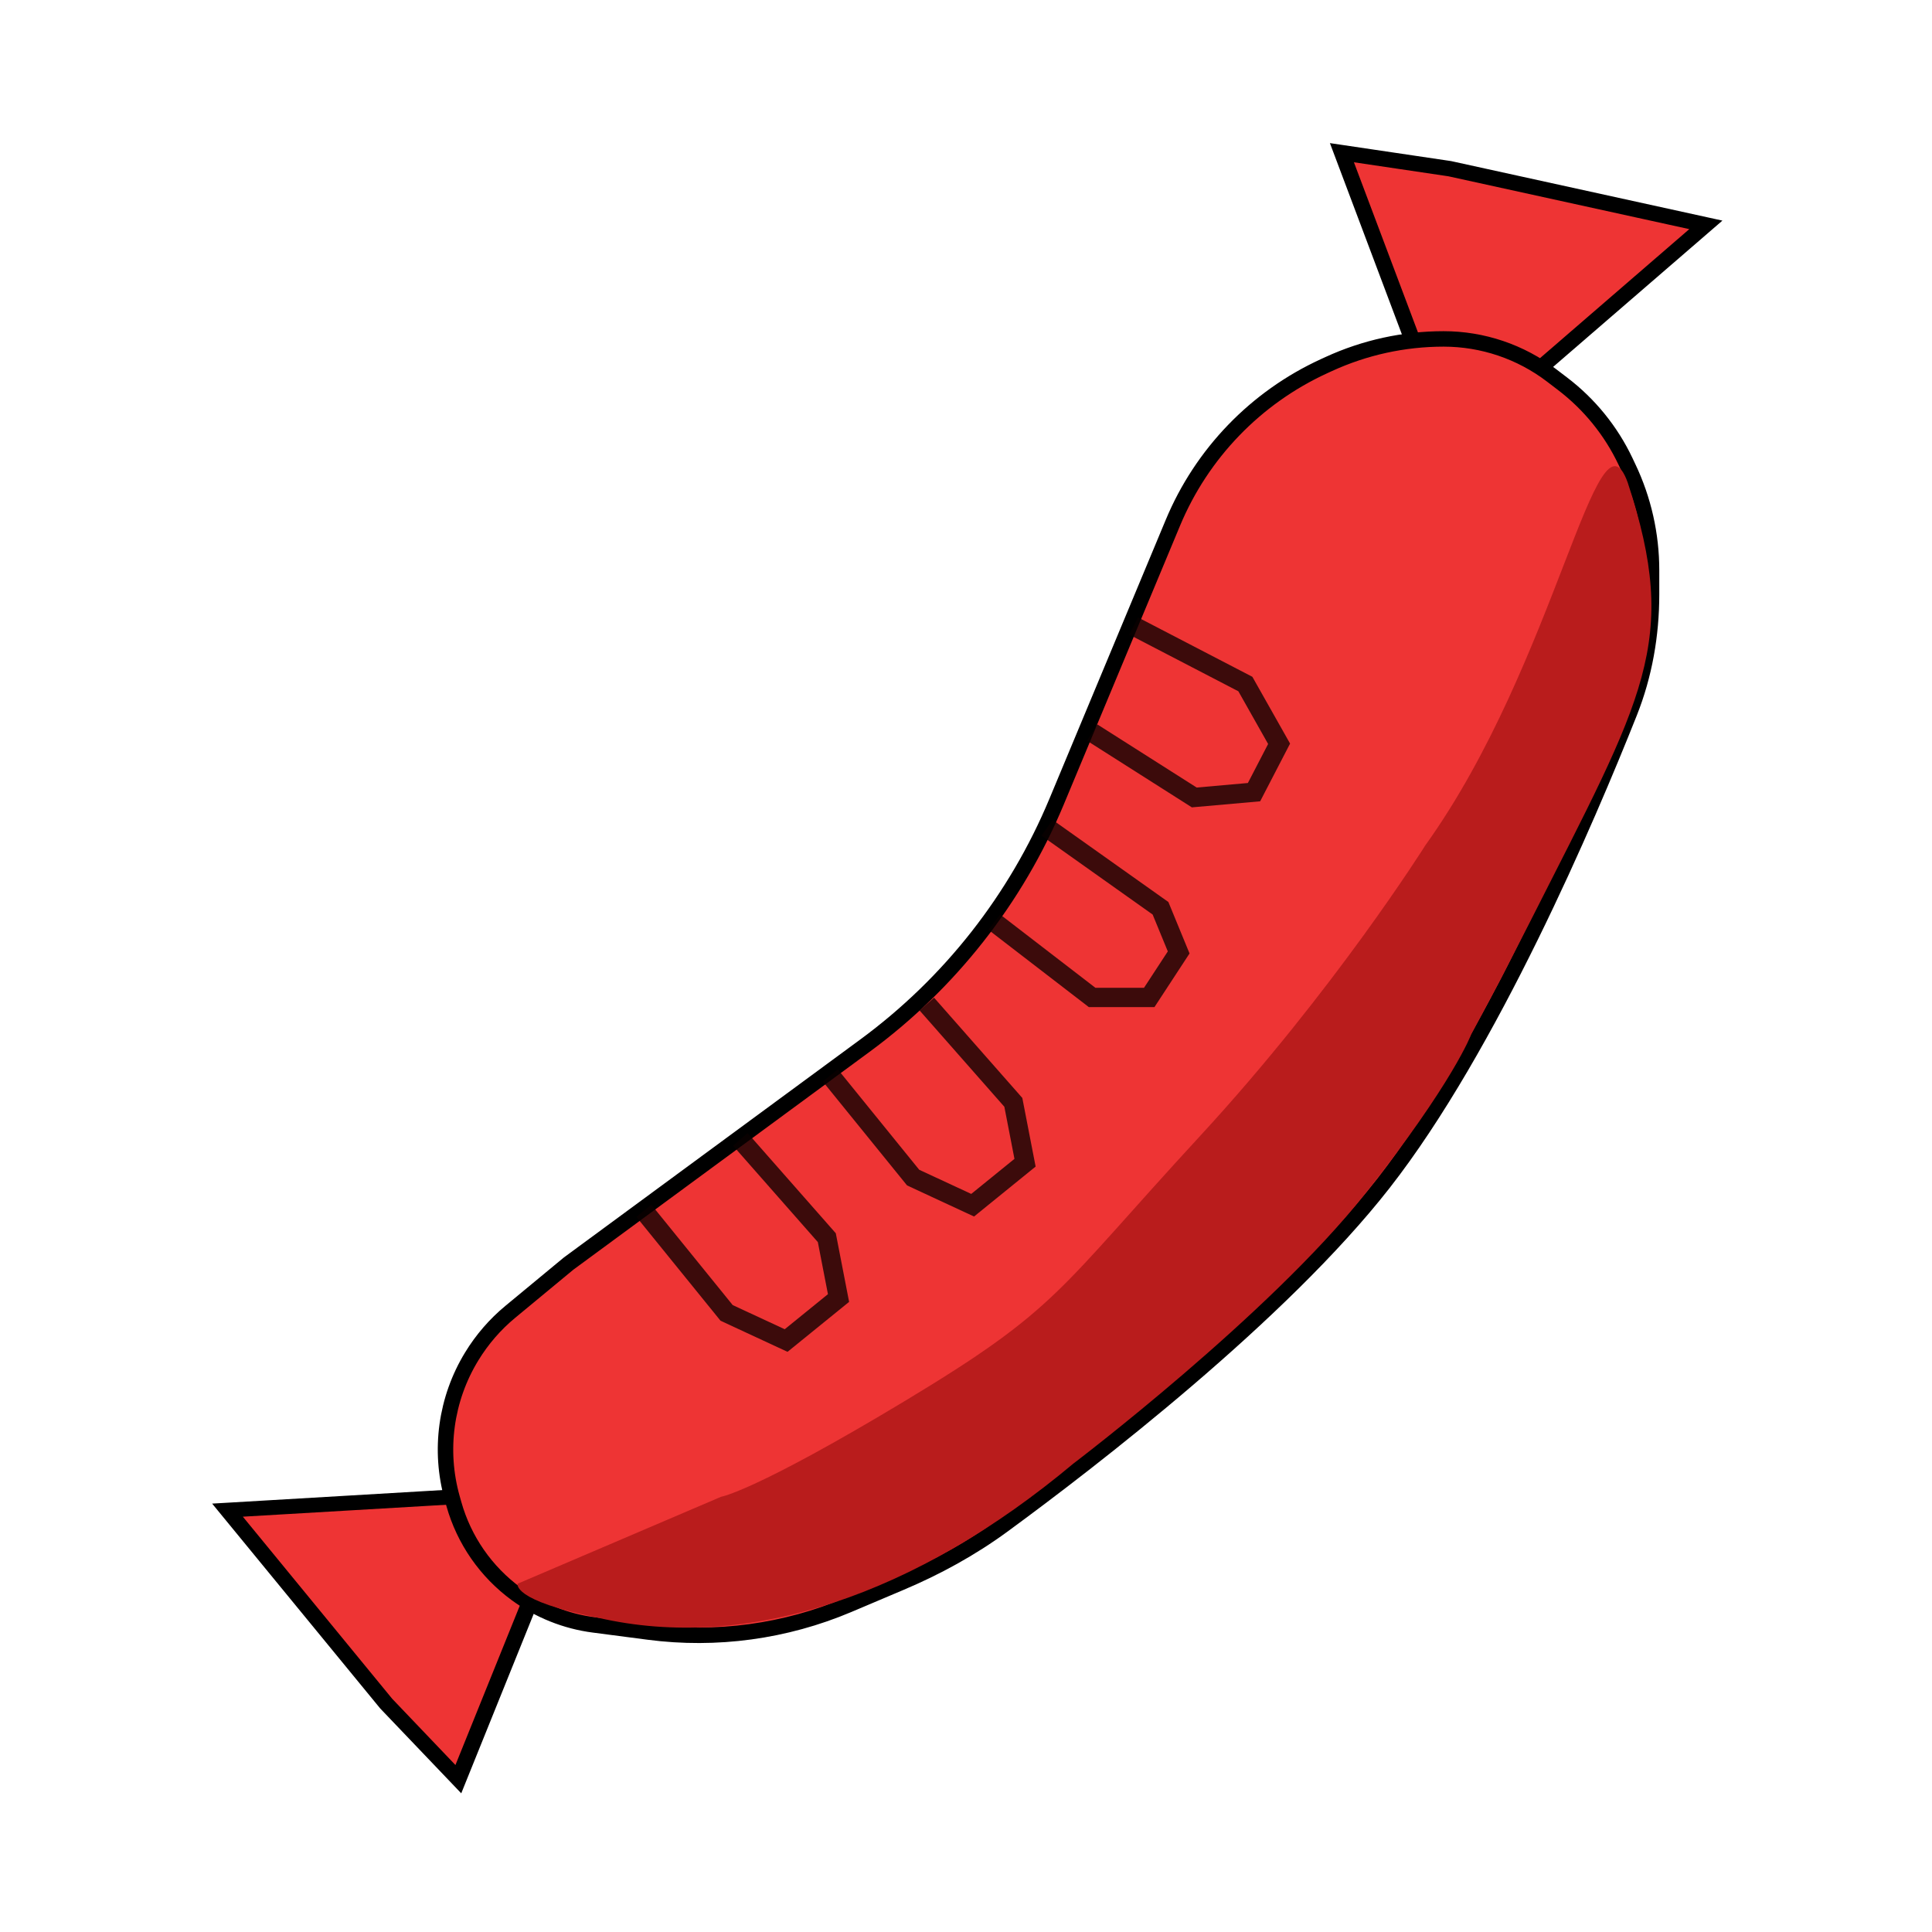
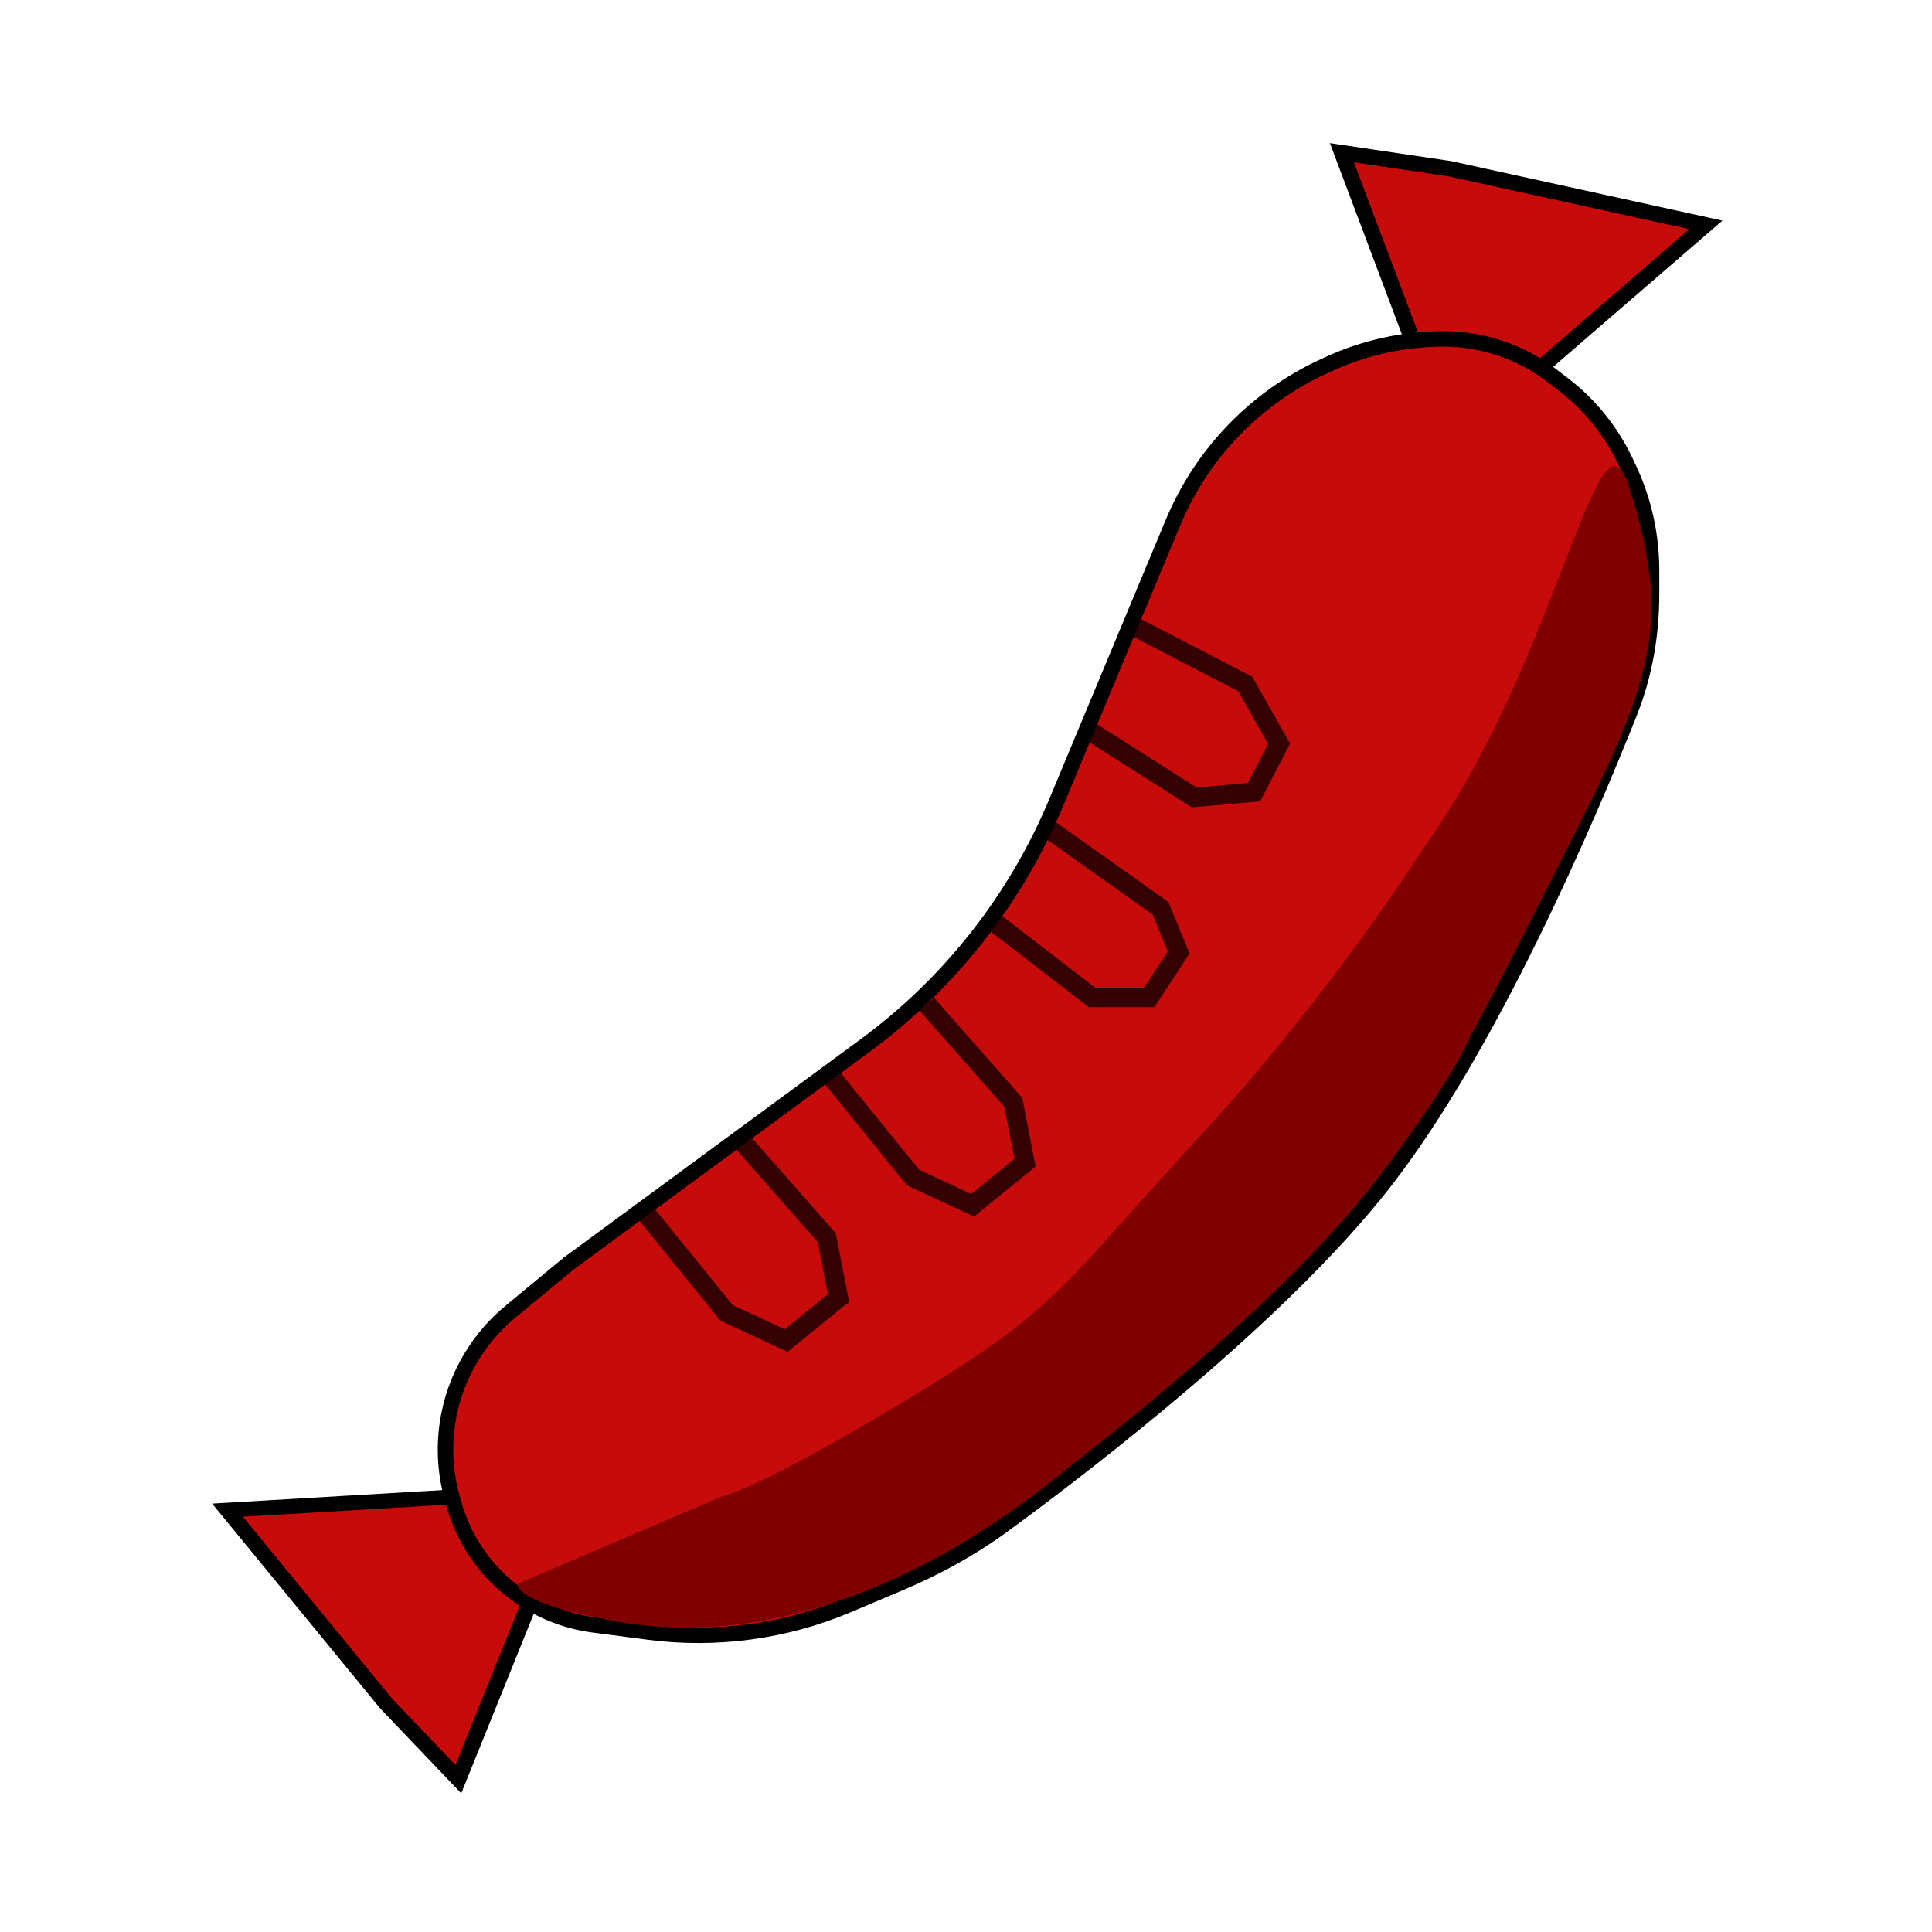
<svg xmlns="http://www.w3.org/2000/svg" width="50" height="50" viewBox="0 0 50 50" fill="none">
-   <path d="M44.148 5.82L37.519 4.365L34.728 3.951L36.718 9.235L39.513 9.824L44.148 5.82Z" fill="#EE3434" />
+   <path d="M44.148 5.82L37.519 4.365L34.728 3.951L36.718 9.235L39.513 9.824L44.148 5.82Z" fill="#C70A0A" />
  <path d="M37.519 4.365L37.569 4.171L37.555 4.169L37.519 4.365ZM44.148 5.82L44.278 5.967L44.576 5.709L44.197 5.626L44.148 5.82ZM39.513 9.824L39.465 10.018L39.565 10.04L39.643 9.972L39.513 9.824ZM36.718 9.235L36.528 9.31L36.565 9.408L36.669 9.43L36.718 9.235ZM34.728 3.951L34.765 3.755L34.418 3.704L34.539 4.025L34.728 3.951ZM37.519 4.365L37.469 4.559L44.098 6.013L44.148 5.82L44.197 5.626L37.569 4.172L37.519 4.365ZM44.148 5.82L44.017 5.672L39.383 9.677L39.513 9.824L39.643 9.972L44.278 5.967L44.148 5.82ZM39.513 9.824L39.561 9.63L36.766 9.041L36.718 9.235L36.669 9.43L39.465 10.018L39.513 9.824ZM36.718 9.235L36.907 9.161L34.918 3.877L34.728 3.951L34.539 4.025L36.528 9.31L36.718 9.235ZM34.728 3.951L34.692 4.148L37.482 4.562L37.519 4.365L37.555 4.169L34.765 3.755L34.728 3.951Z" fill="black" />
-   <path d="M5.888 39.082L9.996 44.09L11.862 46.045L13.979 40.803L12.229 38.71L5.888 39.082Z" fill="#EE3434" />
+   <path d="M5.888 39.082L9.996 44.09L11.862 46.045L13.979 40.803L12.229 38.71L5.888 39.082Z" fill="#C70A0A" />
  <path d="M9.996 44.09L9.831 44.204L9.836 44.21L9.841 44.216L9.996 44.09ZM5.888 39.082L5.87 38.891L5.49 38.913L5.723 39.197L5.888 39.082ZM12.229 38.71L12.393 38.594L12.323 38.512L12.212 38.518L12.229 38.71ZM13.979 40.803L14.173 40.873L14.213 40.773L14.142 40.687L13.979 40.803ZM11.862 46.045L11.708 46.171L11.937 46.411L12.056 46.116L11.862 46.045ZM9.996 44.09L10.16 43.976L6.052 38.968L5.888 39.082L5.723 39.197L9.831 44.204L9.996 44.09ZM5.888 39.082L5.905 39.274L12.247 38.902L12.229 38.71L12.212 38.518L5.87 38.891L5.888 39.082ZM12.229 38.71L12.066 38.826L13.815 40.919L13.979 40.803L14.142 40.687L12.393 38.594L12.229 38.71ZM13.979 40.803L13.784 40.733L11.667 45.975L11.862 46.045L12.056 46.116L14.173 40.873L13.979 40.803ZM11.862 46.045L12.016 45.919L10.15 43.964L9.996 44.09L9.841 44.216L11.708 46.171L11.862 46.045Z" fill="black" />
-   <path d="M22.385 27.061L14.716 32.701L13.209 33.948C12.813 34.275 12.475 34.666 12.208 35.104C11.537 36.202 11.354 37.531 11.703 38.77L11.746 38.923C12.009 39.859 12.579 40.679 13.364 41.253C13.953 41.683 14.64 41.958 15.363 42.052L16.786 42.238C18.541 42.467 20.324 42.224 21.953 41.535L23.301 40.964C24.239 40.568 25.134 40.078 25.956 39.476C28.247 37.797 33.143 34.026 35.803 30.625C38.565 27.093 41.085 21.182 42.174 18.443C42.561 17.47 42.742 16.431 42.742 15.384V14.759C42.742 13.838 42.538 12.929 42.142 12.098L42.068 11.941C41.693 11.15 41.134 10.461 40.438 9.931L40.155 9.715C39.352 9.103 38.37 8.771 37.36 8.771C36.334 8.771 35.32 8.993 34.388 9.421L34.266 9.477C32.499 10.288 31.102 11.735 30.354 13.53L27.343 20.75C26.294 23.265 24.58 25.447 22.385 27.061Z" fill="#EE3434" />
+   <path d="M22.385 27.061L14.716 32.701L13.209 33.948C12.813 34.275 12.475 34.666 12.208 35.104C11.537 36.202 11.354 37.531 11.703 38.77L11.746 38.923C12.009 39.859 12.579 40.679 13.364 41.253C13.953 41.683 14.64 41.958 15.363 42.052L16.786 42.238C18.541 42.467 20.324 42.224 21.953 41.535L23.301 40.964C24.239 40.568 25.134 40.078 25.956 39.476C28.247 37.797 33.143 34.026 35.803 30.625C38.565 27.093 41.085 21.182 42.174 18.443C42.561 17.47 42.742 16.431 42.742 15.384V14.759C42.742 13.838 42.538 12.929 42.142 12.098L42.068 11.941C41.693 11.15 41.134 10.461 40.438 9.931L40.155 9.715C39.352 9.103 38.37 8.771 37.36 8.771C36.334 8.771 35.32 8.993 34.388 9.421L34.266 9.477C32.499 10.288 31.102 11.735 30.354 13.53L27.343 20.75C26.294 23.265 24.58 25.447 22.385 27.061Z" fill="#C70A0A" />
  <path d="M37.36 8.771L37.352 8.735M37.36 8.771C38.37 8.771 39.352 9.103 40.155 9.715L40.438 9.931C41.134 10.461 41.693 11.15 42.068 11.941L42.142 12.098C42.538 12.929 42.742 13.838 42.742 14.759V15.384C42.742 16.431 42.561 17.47 42.174 18.443C41.085 21.182 38.565 27.093 35.803 30.625C33.143 34.026 28.247 37.797 25.956 39.476C25.134 40.078 24.239 40.568 23.301 40.964L21.953 41.535C20.324 42.224 18.541 42.467 16.786 42.238L15.363 42.052C14.64 41.958 13.953 41.683 13.364 41.253C12.579 40.679 12.009 39.859 11.746 38.923L11.703 38.77C11.354 37.531 11.537 36.202 12.208 35.104C12.475 34.666 12.813 34.275 13.209 33.948L14.716 32.701L22.385 27.061C24.58 25.447 26.294 23.265 27.343 20.75L30.354 13.53C31.102 11.735 32.499 10.288 34.266 9.477L34.388 9.421C35.32 8.993 36.334 8.771 37.36 8.771Z" stroke-width="0.4" stroke="black" />
  <path d="M16.663 31.335L18.805 33.978L20.345 34.693L21.701 33.593L21.398 32.031L19.16 29.487M21.489 27.833L23.632 30.476L25.172 31.191L26.528 30.091L26.225 28.529L23.986 25.985M25.732 23.865L28.264 25.814H29.742L30.504 24.649L30.034 23.506L27.098 21.423M28.264 18.958L30.908 20.638L32.454 20.501L33.103 19.249L32.23 17.703L29.339 16.202" stroke-width="0.5" stroke="#0B0100" stroke-opacity="0.78" />
-   <path d="M42.125 12.488C41.334 10.289 40.286 17.139 36.888 21.877C36.888 21.877 34.528 25.637 31.057 29.4C27.336 33.436 27.415 33.852 23.392 36.273C19.52 38.602 18.663 38.736 18.663 38.736L13.397 40.986C13.397 40.986 13.232 41.421 15.478 41.867C19.361 42.767 23.738 41.261 27.778 37.878C27.778 37.878 32.834 34.045 35.321 30.905C37.615 28.011 38.076 26.767 38.076 26.767L38.843 25.331L39.61 23.832C42.556 18.005 43.484 16.629 42.125 12.488Z" fill="#B91C1C" />
+   <path d="M42.125 12.488C41.334 10.289 40.286 17.139 36.888 21.877C36.888 21.877 34.528 25.637 31.057 29.4C27.336 33.436 27.415 33.852 23.392 36.273C19.52 38.602 18.663 38.736 18.663 38.736L13.397 40.986C13.397 40.986 13.232 41.421 15.478 41.867C19.361 42.767 23.738 41.261 27.778 37.878C27.778 37.878 32.834 34.045 35.321 30.905C37.615 28.011 38.076 26.767 38.076 26.767L38.843 25.331L39.61 23.832C42.556 18.005 43.484 16.629 42.125 12.488Z" fill="#800000" />
</svg>
